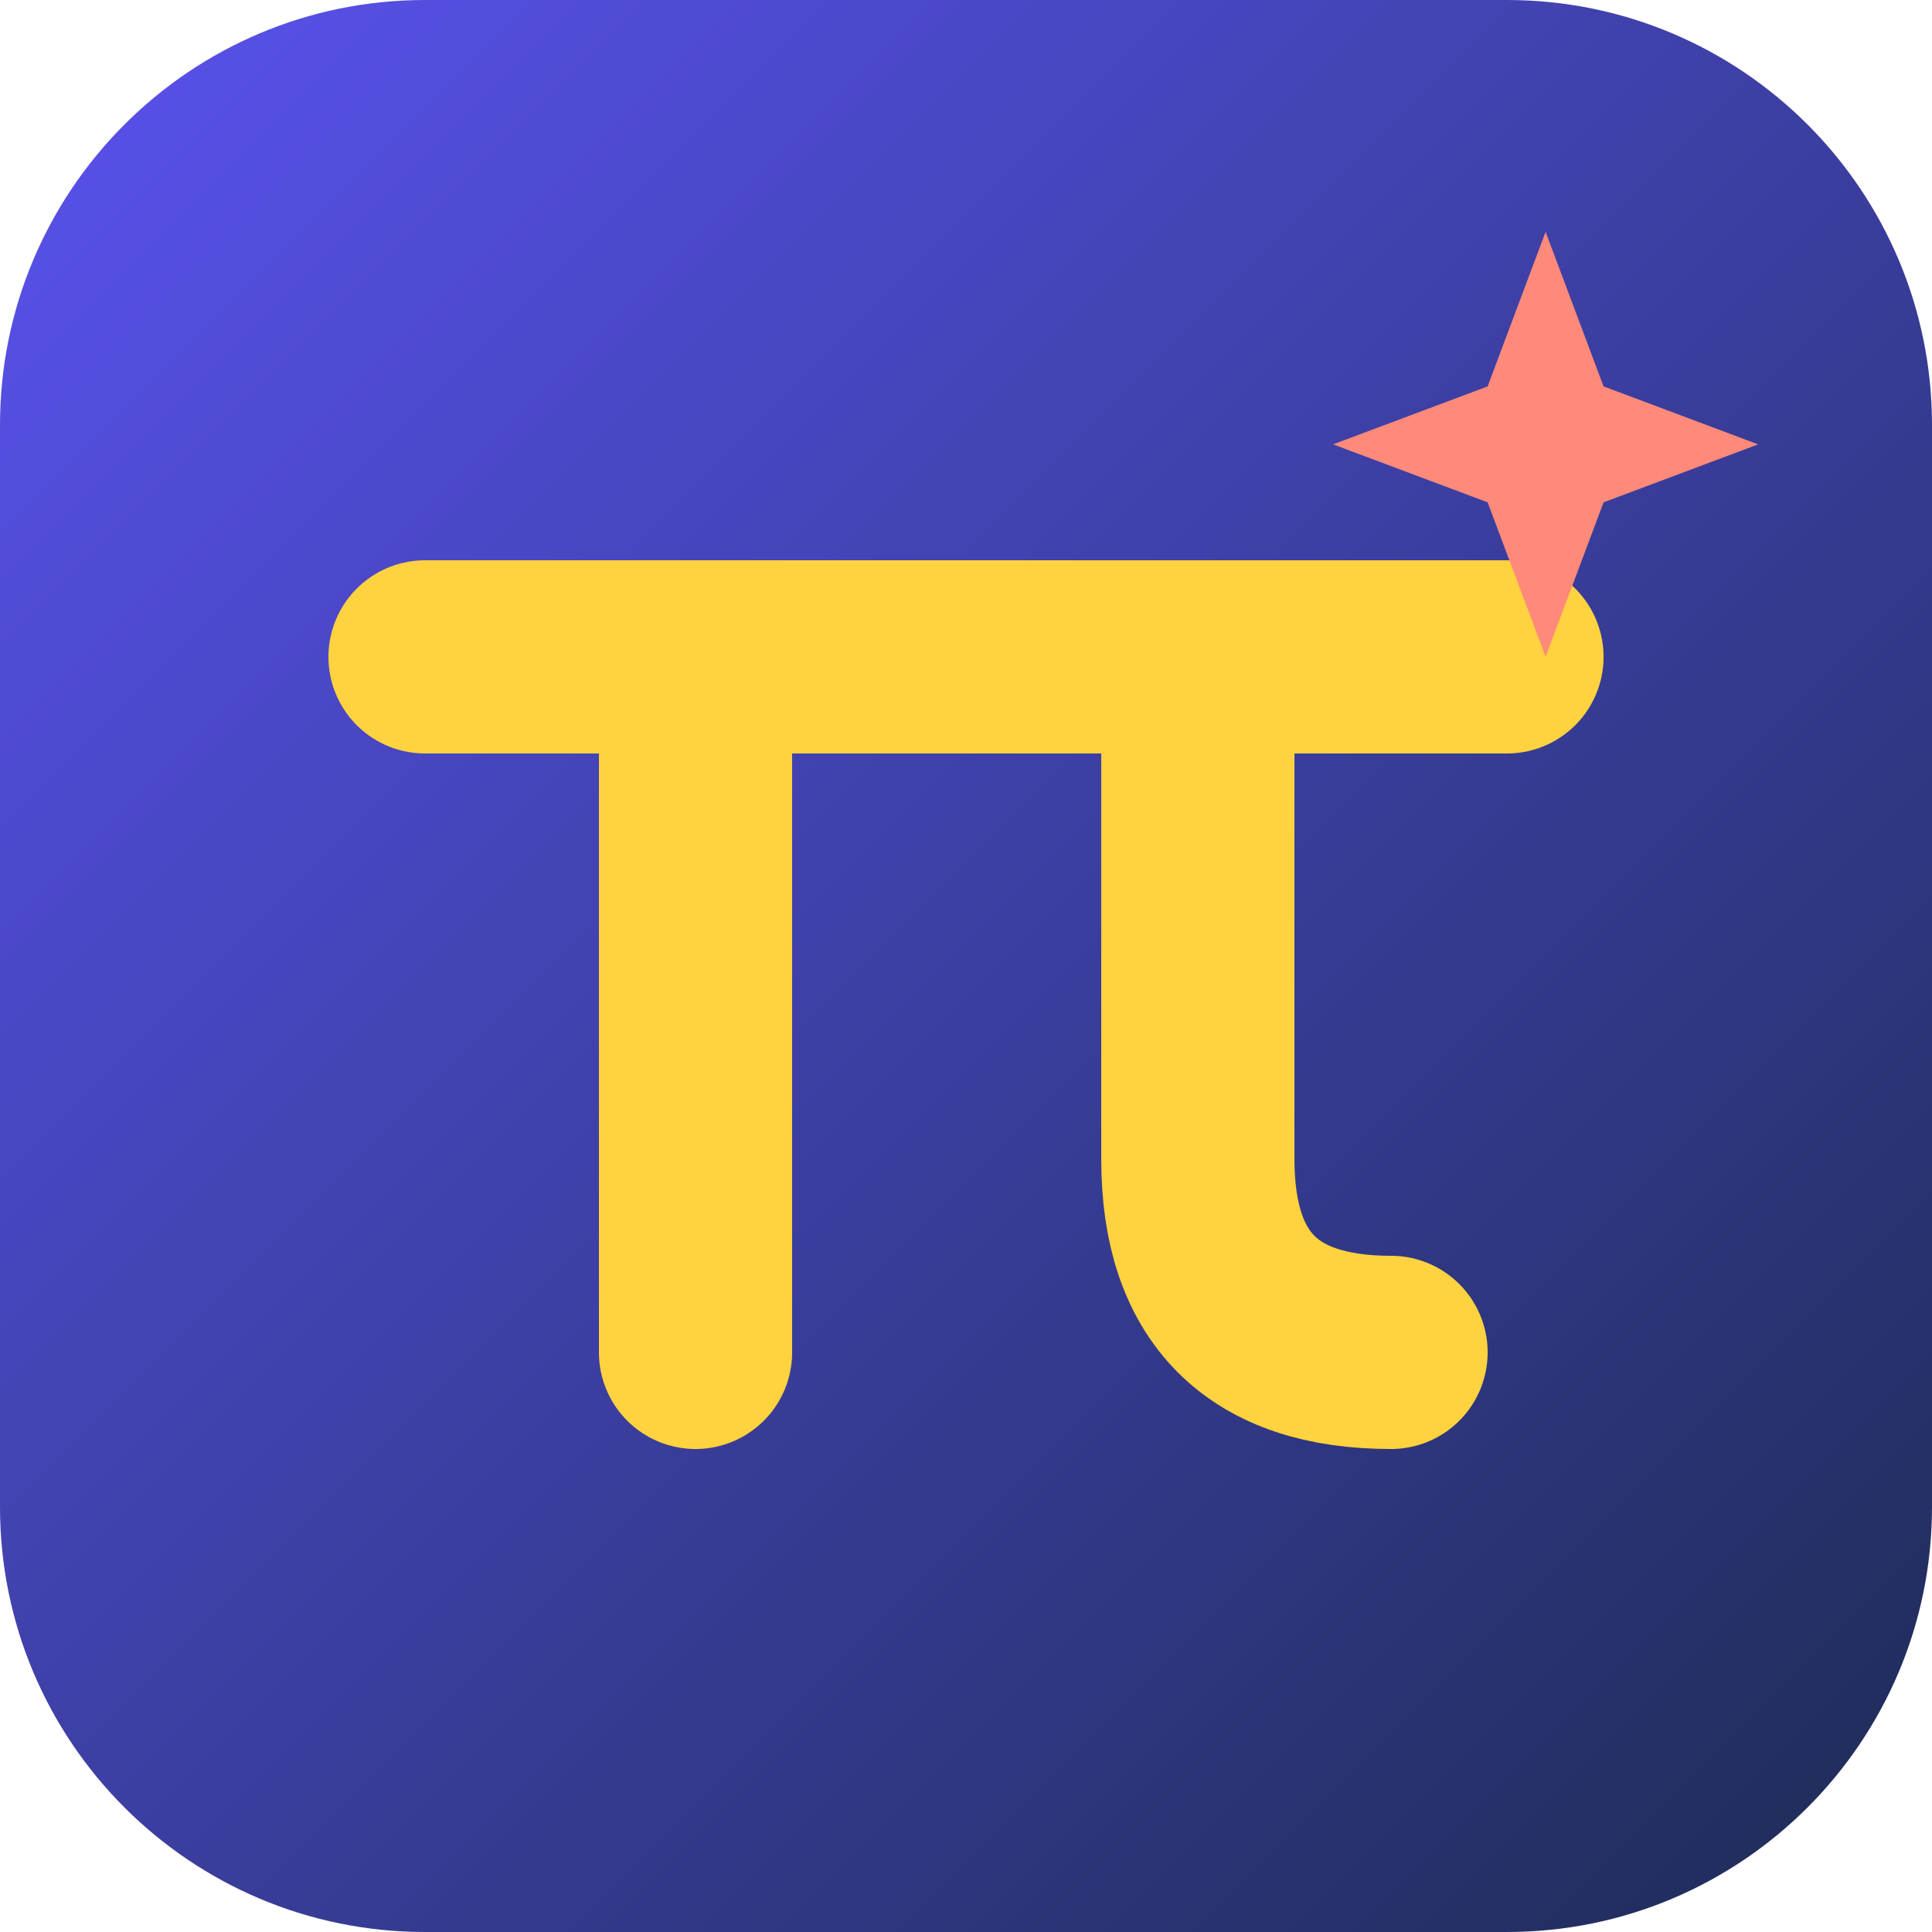
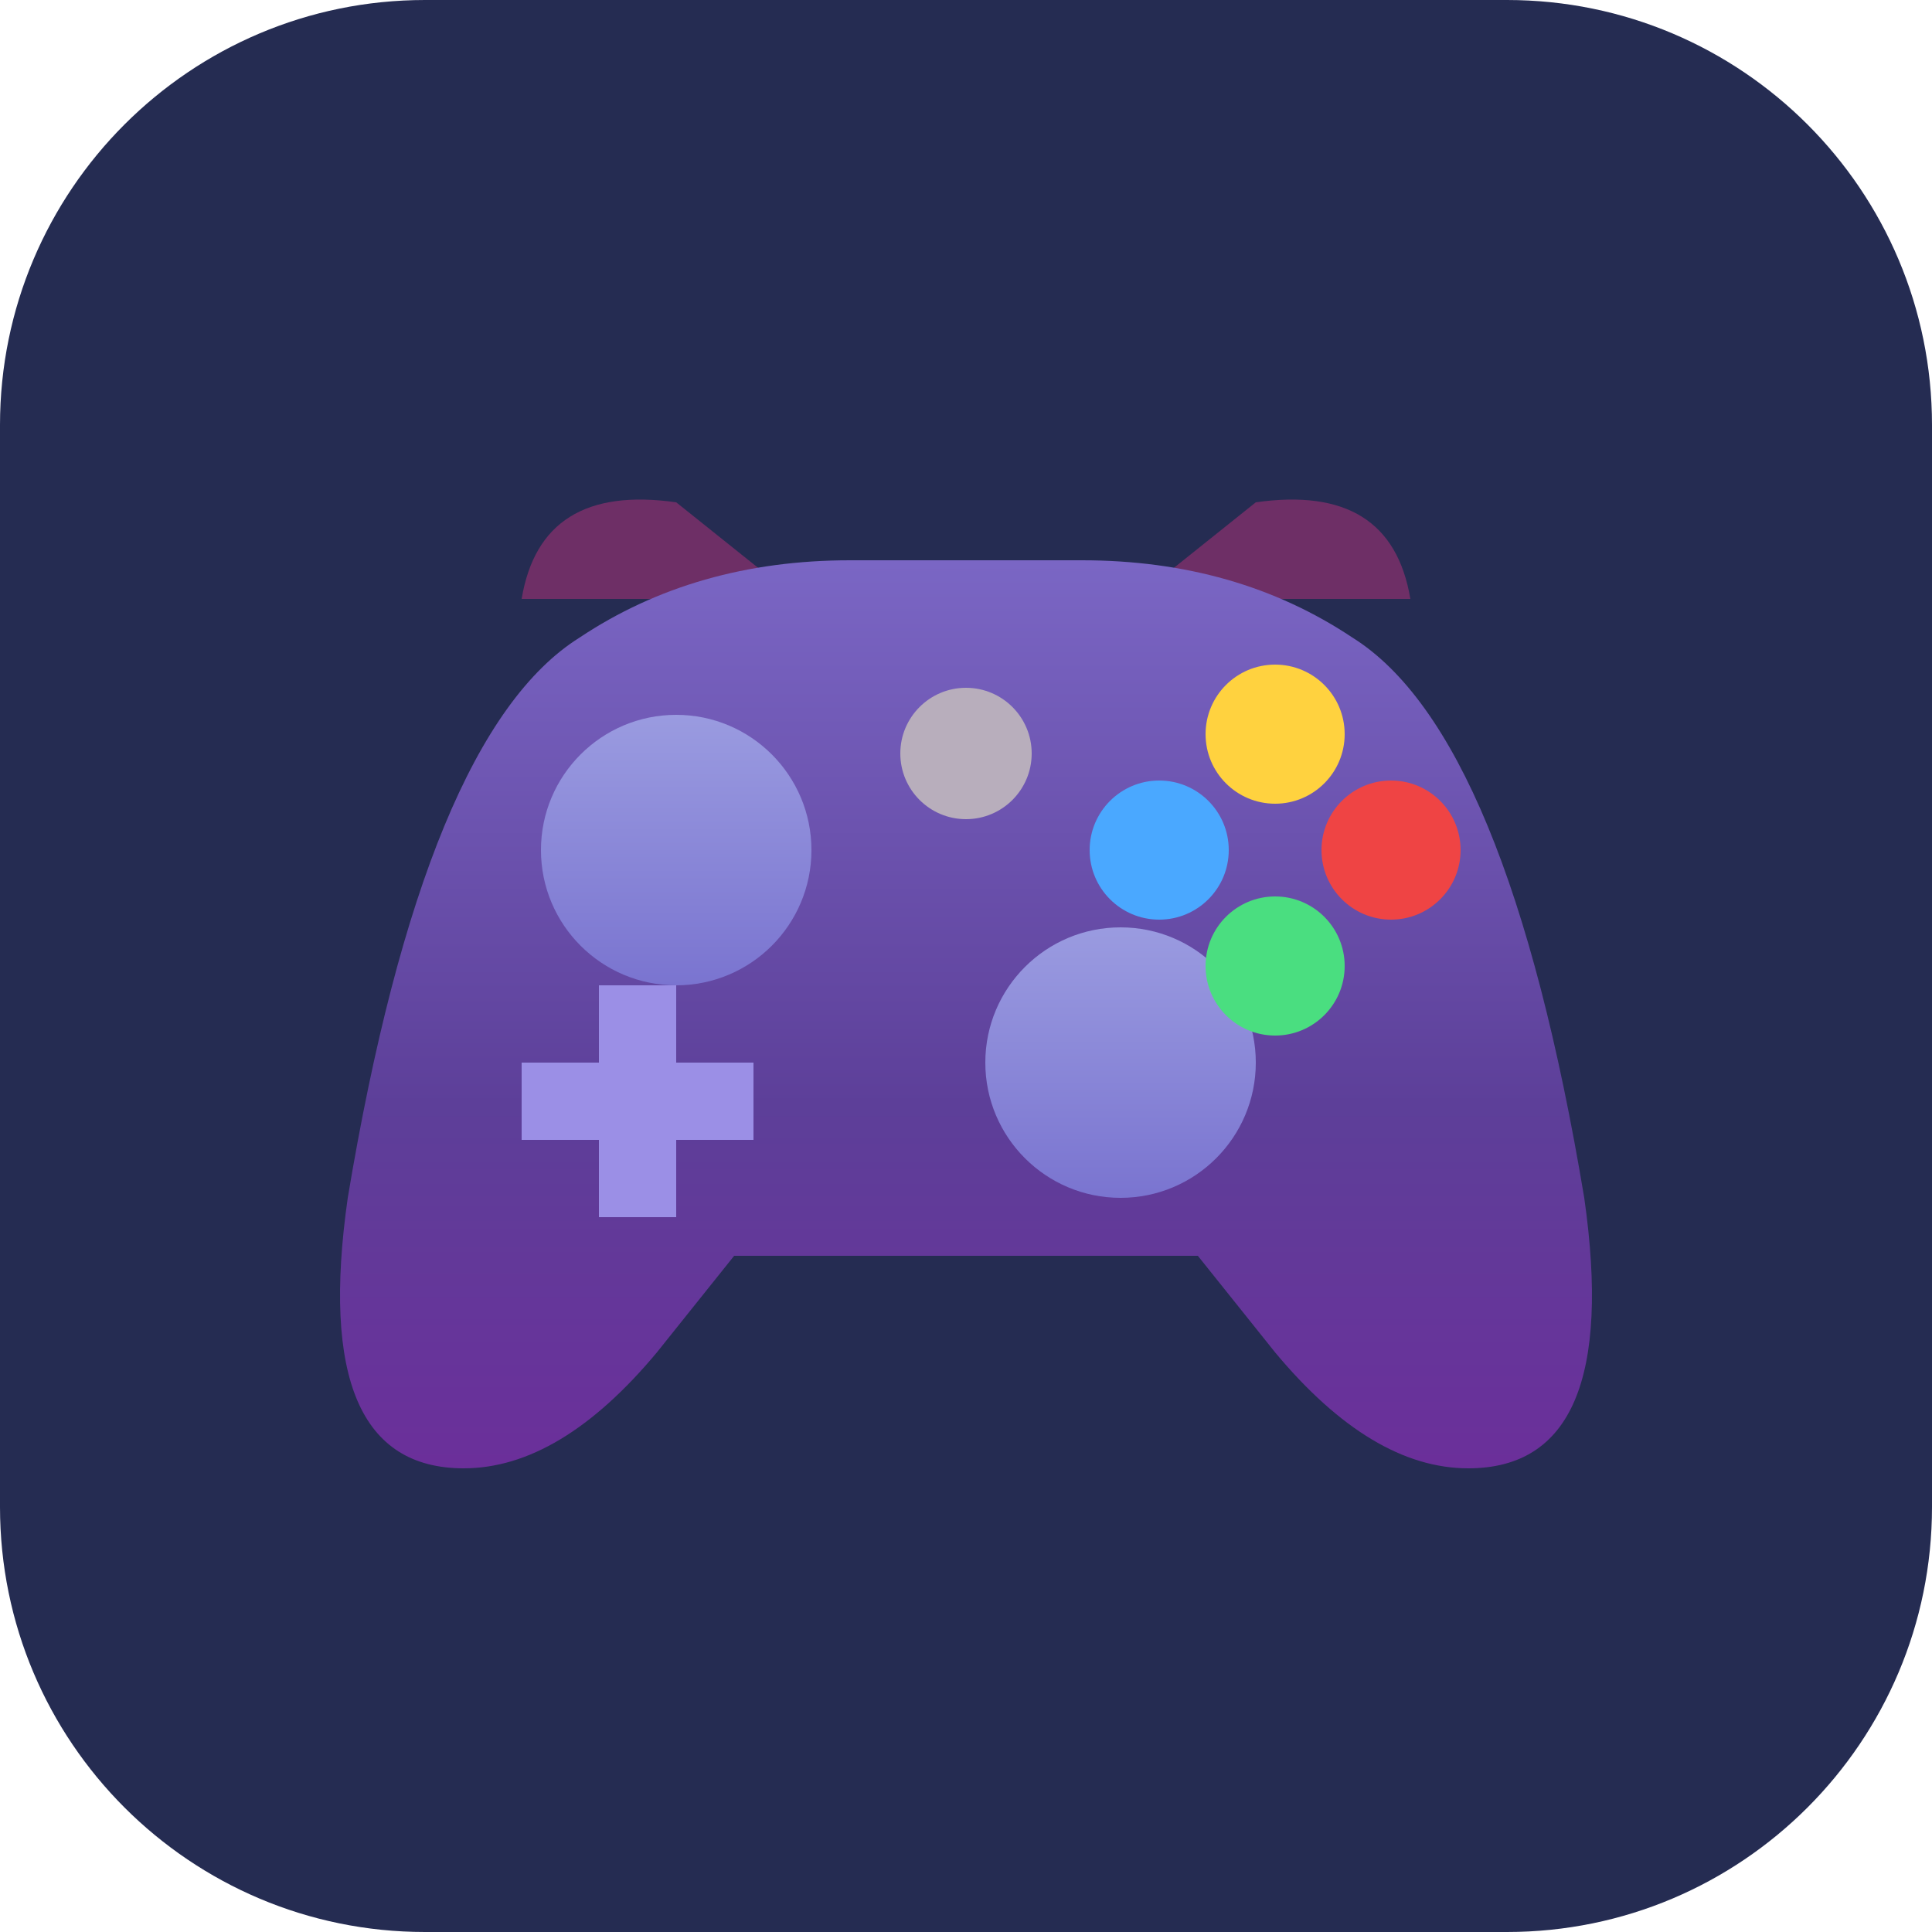
<svg xmlns="http://www.w3.org/2000/svg" viewBox="0 0 100 100">
  <defs>
-     <linearGradient id="g" x1="0" y1="0" x2="1" y2="1">
-       <stop offset="0" stop-color="#5b52f0" />
-       <stop offset="1" stop-color="#1d2b53" />
+     <linearGradient id="c" x1="0" y1="0" x2="0" y2="1">
+       <stop offset="0" stop-color="#7a66c4" />
+       <stop offset=".6" stop-color="#5d3f99" />
+       <stop offset="1" stop-color="#6b2f9a" />
+     </linearGradient>
+     <linearGradient id="s" x1="0" y1="0" x2="0" y2="1">
+       <stop offset="0" stop-color="#9a9be0" />
+       <stop offset="1" stop-color="#7a74d0" />
    </linearGradient>
  </defs>
-   <rect width="100" height="100" rx="22" fill="url(#g)" />
-   <g fill="none" stroke="#ffd23f" stroke-width="10" stroke-linecap="round" stroke-linejoin="round">
-     <path d="M22 34 H78" />
-     <path d="M36 34 V70" />
-     <path d="M62 34 V60 Q62 70 72 70" />
-   </g>
-   <path d="M80 12 l3 8 8 3 -8 3 -3 8 -3 -8 -8 -3 8 -3z" fill="#ff8a7a" />
+   <rect width="100" height="100" rx="22" fill="#252c52" />
+   <path d="M27 31 Q28 25 35 26 L40 30 H60 L65 26 Q72 25 73 31 Z" fill="#6e2f66" />
+   <path d="M30 33 Q36 29 44 29 H56 Q64 29 70 33 Q78 38 82 62 Q84 76 76 76 Q71 76 66 70 L62 65 H38 L34 70 Q29 76 24 76 Q16 76 18 62 Q22 38 30 33 Z" fill="url(#c)" />
+   <circle cx="35" cy="44" r="7" fill="url(#s)" />
+   <circle cx="58" cy="55" r="7" fill="url(#s)" />
+   <circle cx="50" cy="39" r="3.4" fill="#b8aebc" />
+   <path d="M30 56 h4 v-4 h4 v4 h4 v4 h-4 v4 h-4 v-4 h-4 z" fill="#9b8fe6" transform="translate(-3 -1)" />
+   <circle cx="66" cy="38" r="3.6" fill="#ffd23f" />
+   <circle cx="60" cy="44" r="3.6" fill="#4aa8ff" />
+   <circle cx="72" cy="44" r="3.6" fill="#ef4444" />
+   <circle cx="66" cy="50" r="3.6" fill="#4ade80" />
</svg>
